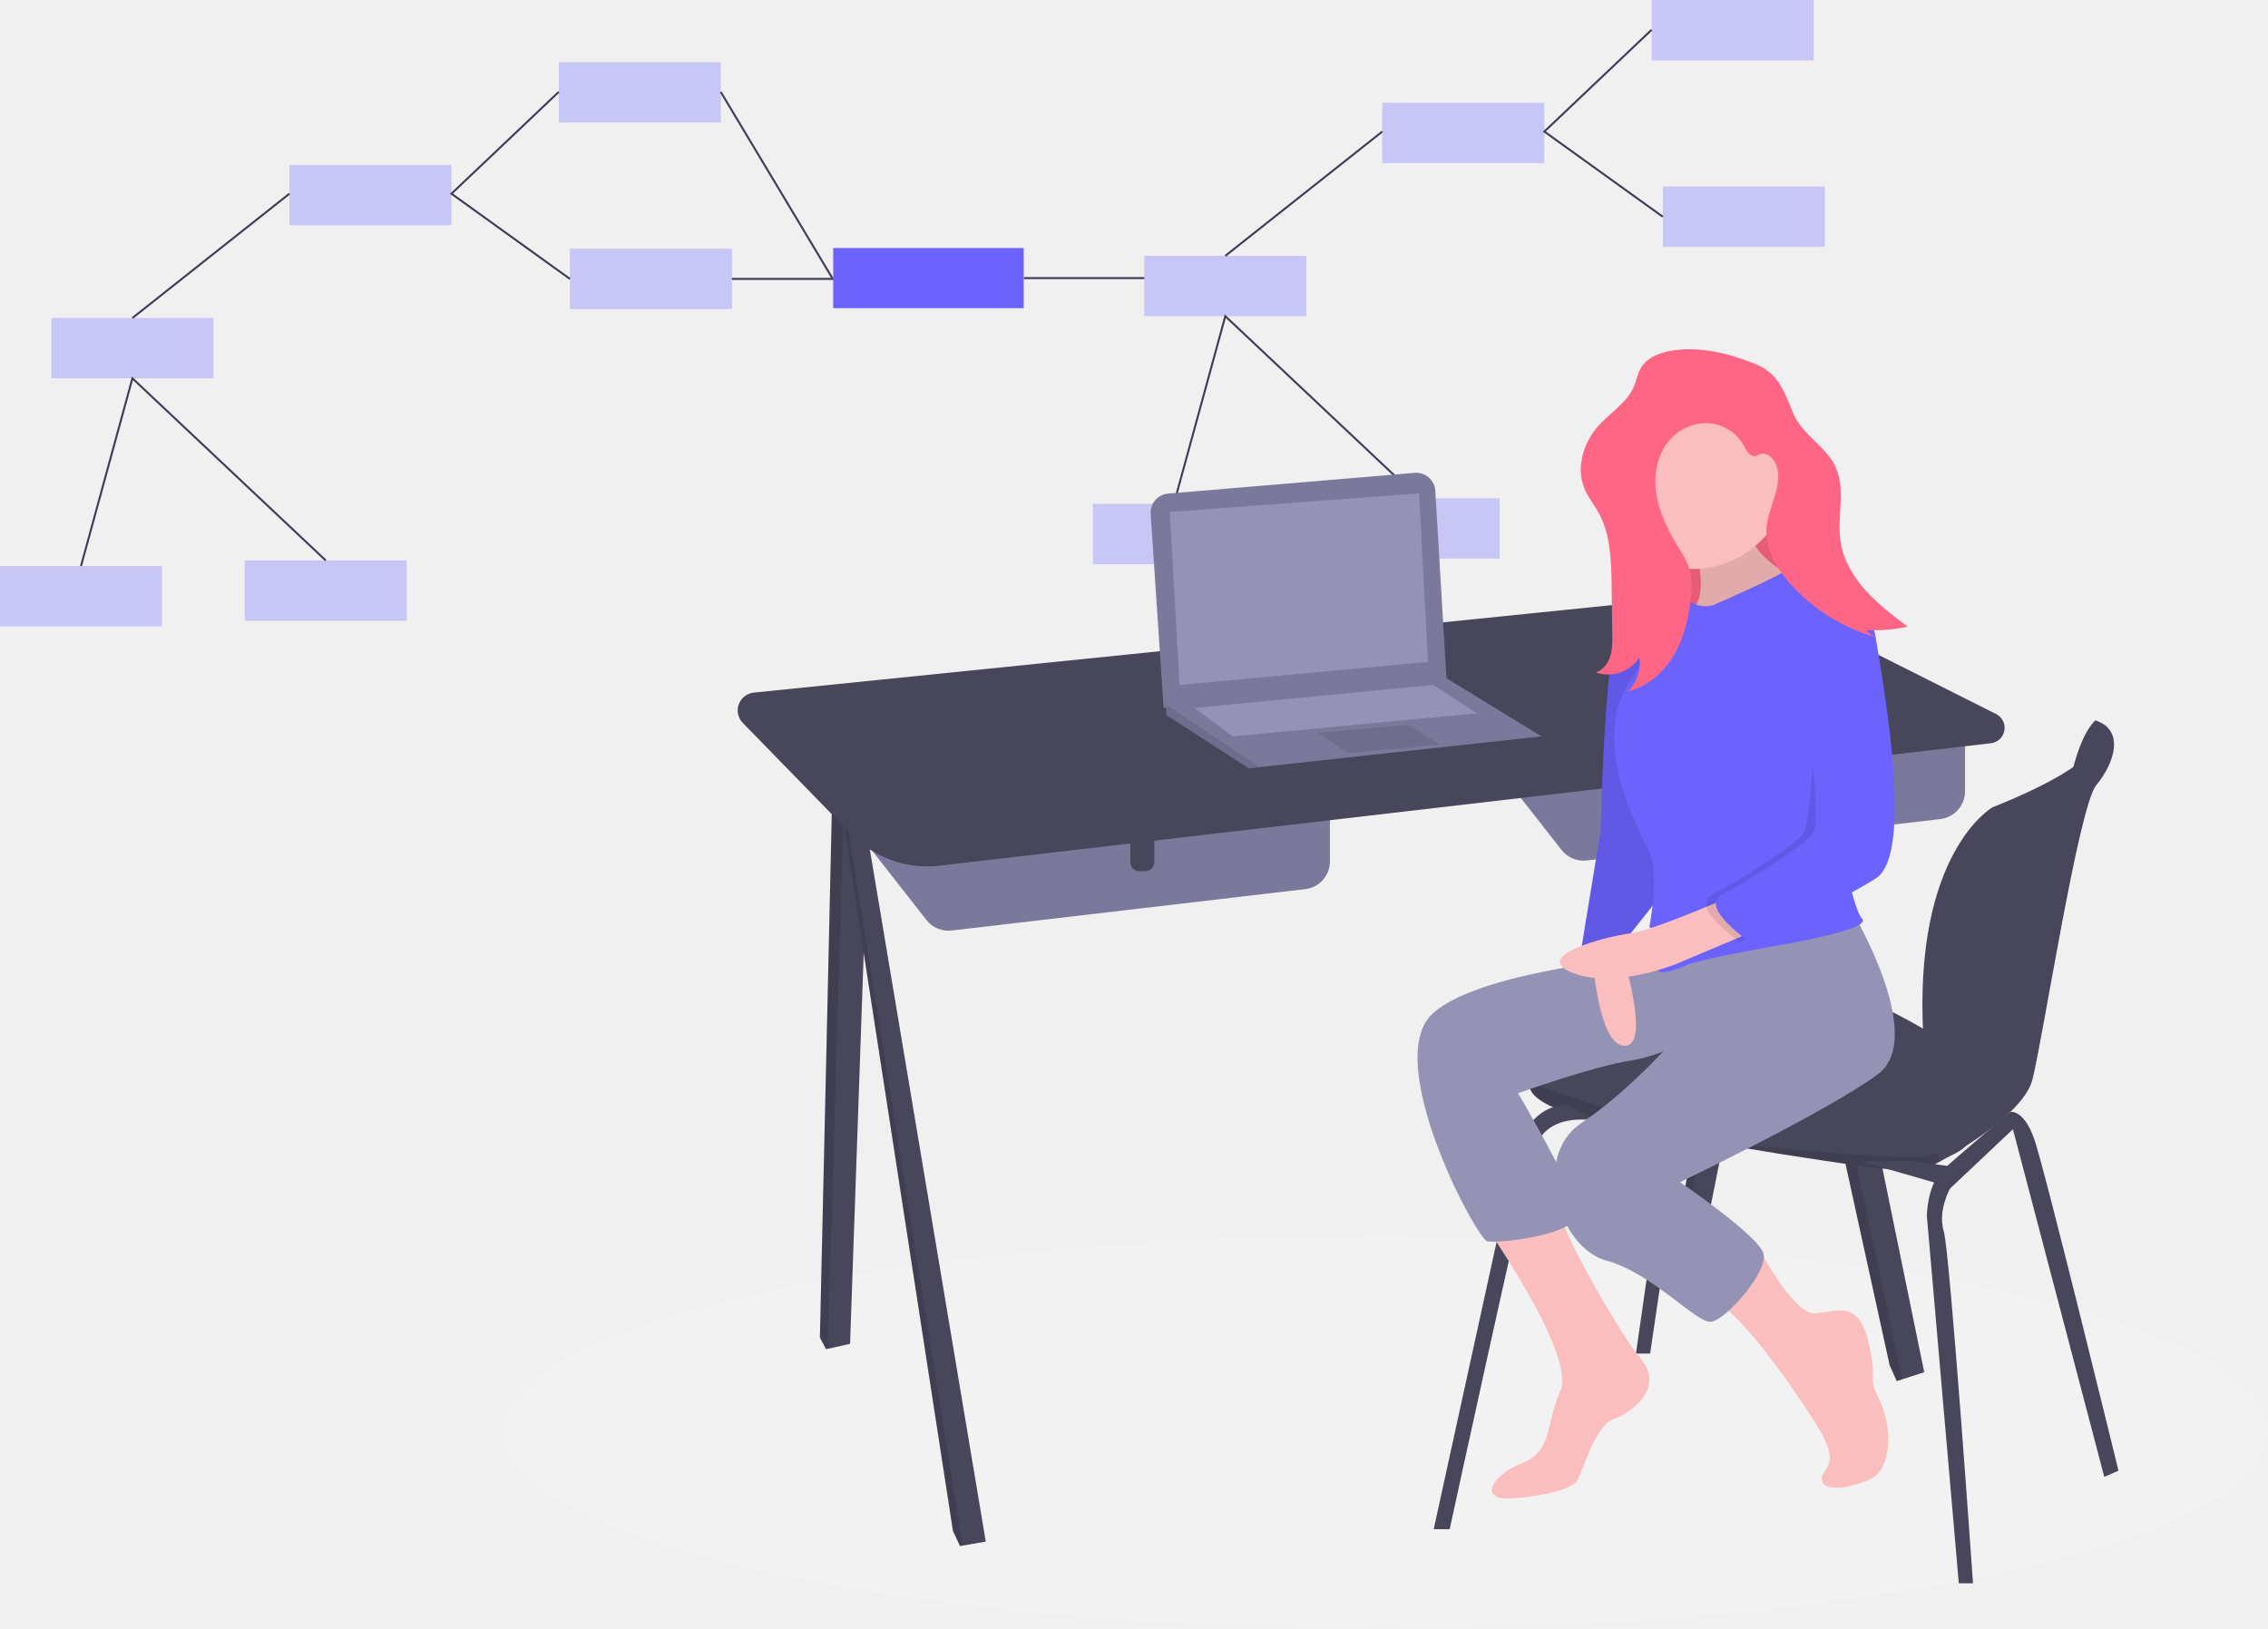
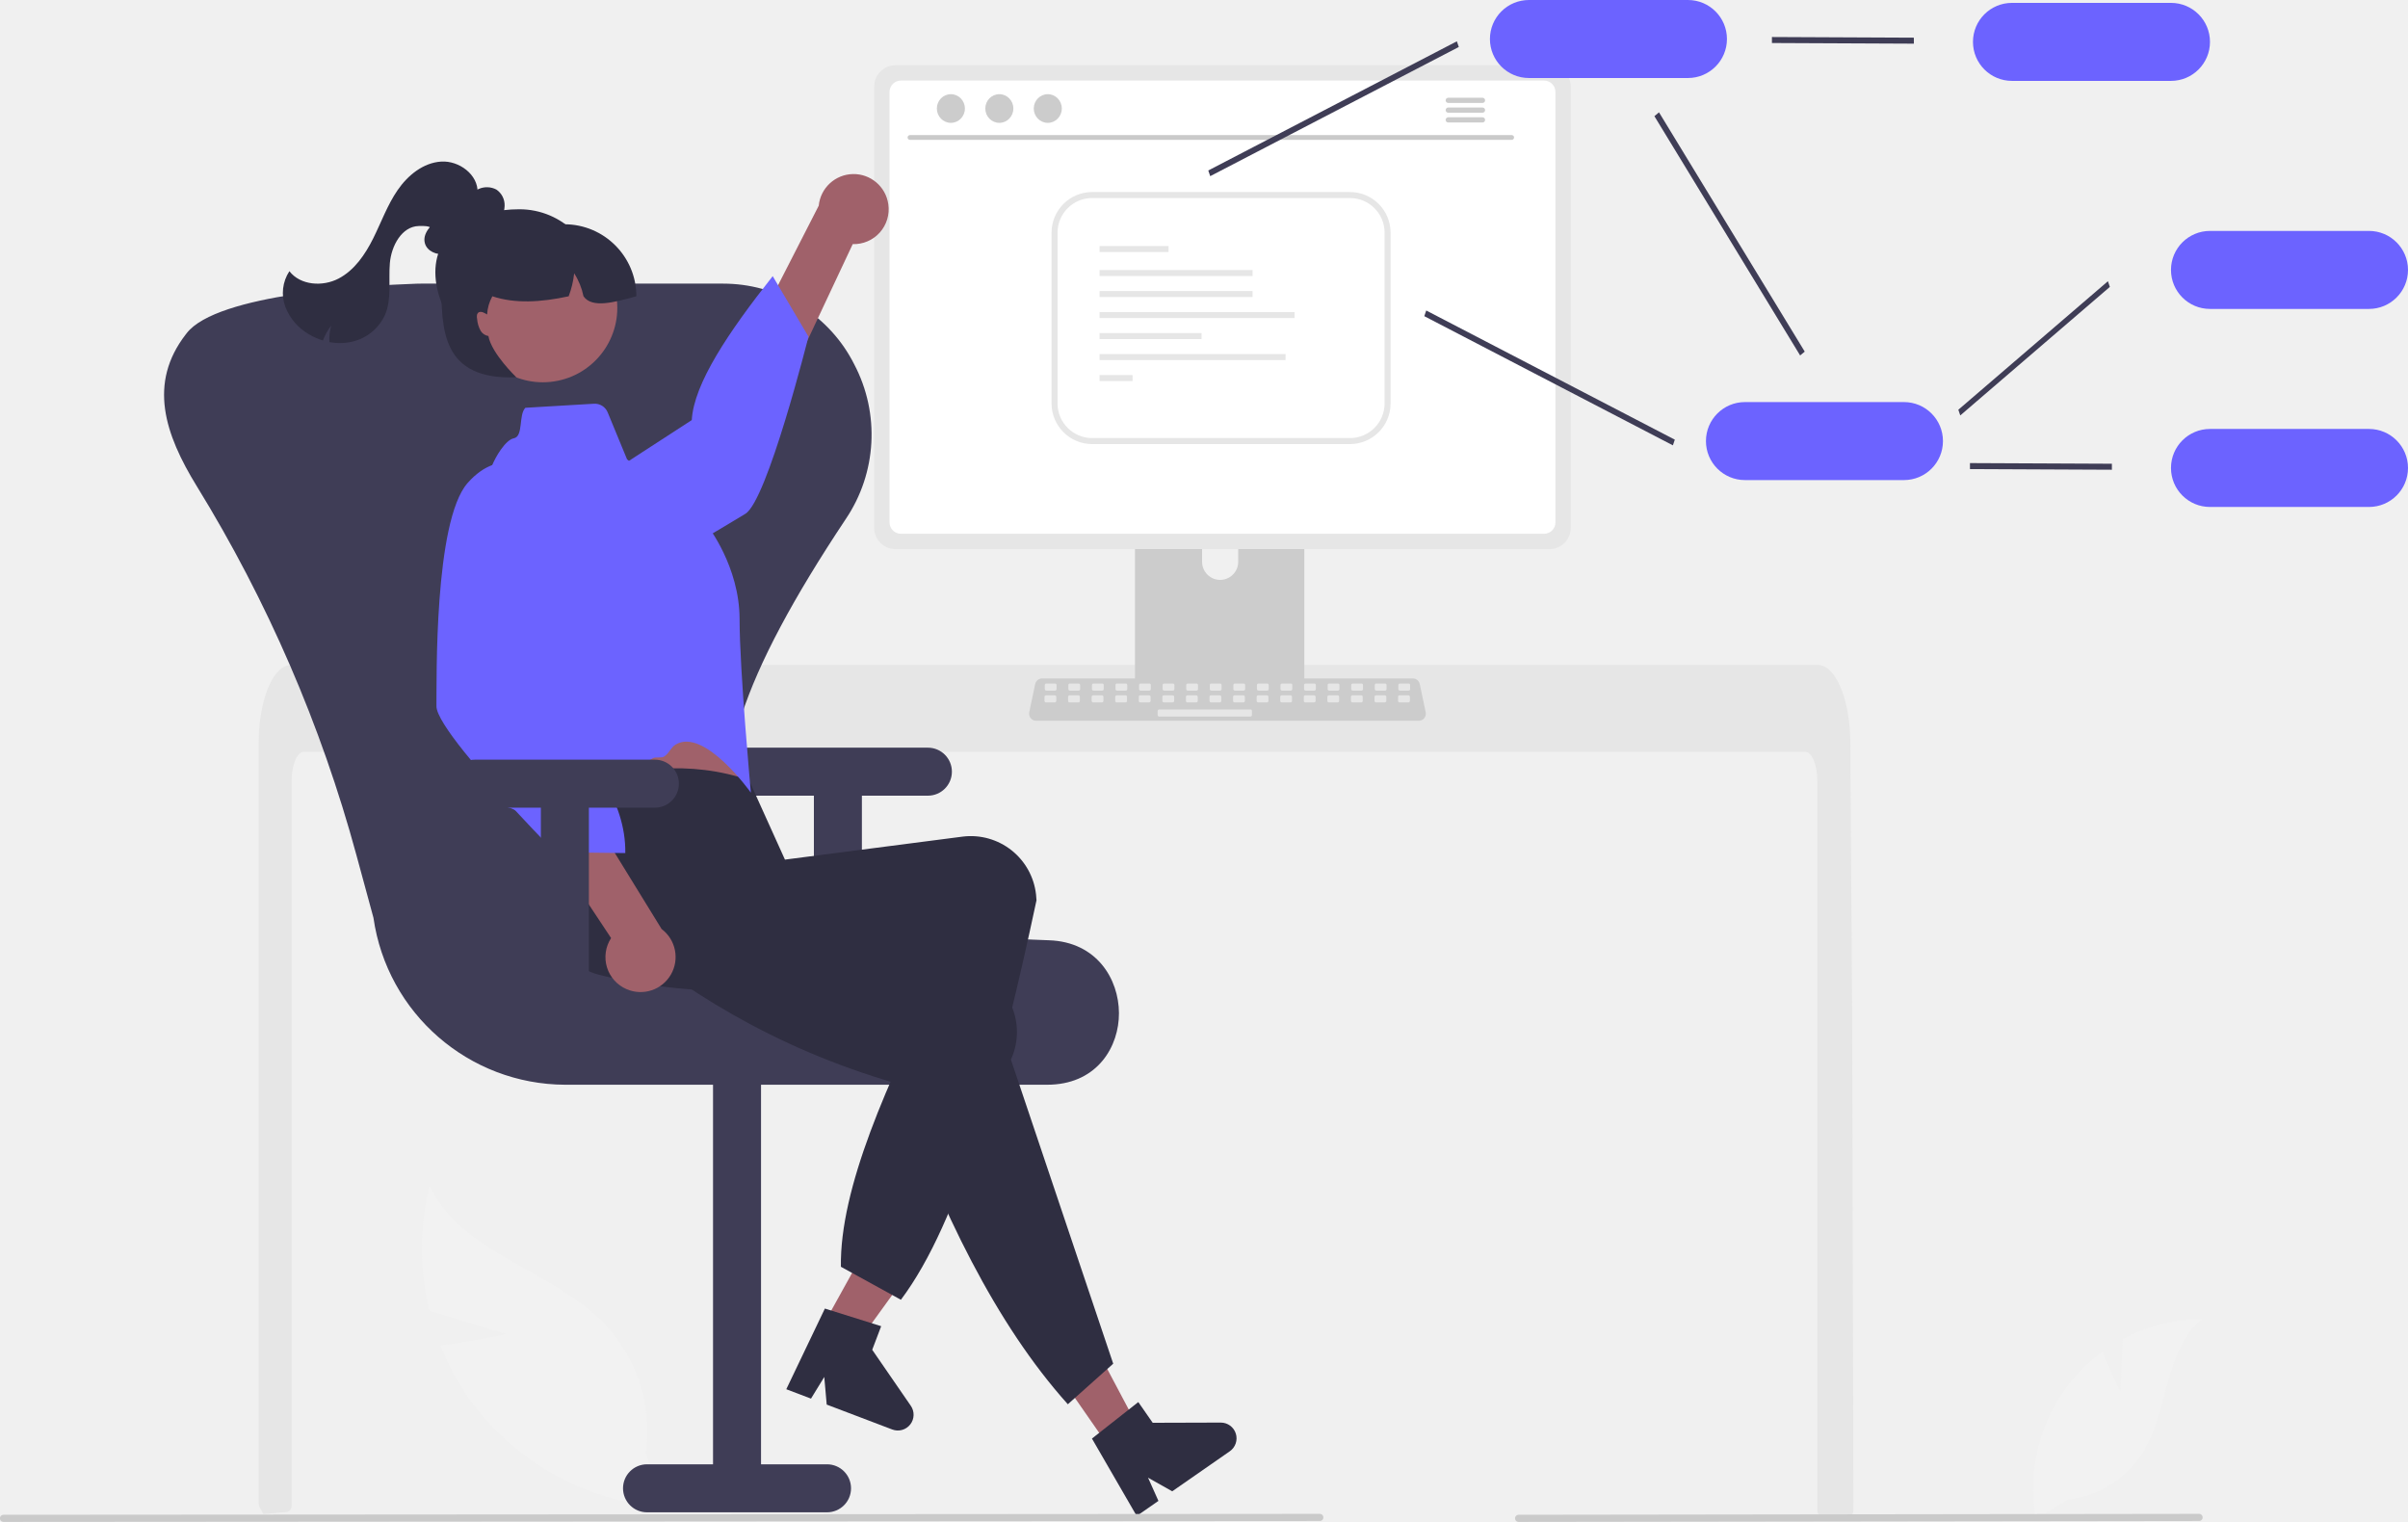
- <svg xmlns="http://www.w3.org/2000/svg" id="e87ddc62-7528-42a5-8b37-f74ed0351019" data-name="Layer 1" width="1131" height="812.206" viewBox="0 0 1131 812.206">
-   <rect x="689.328" y="51.267" width="80.802" height="30.092" fill="#6c63ff" opacity="0.3" />
-   <rect x="823.626" width="80.802" height="30.092" fill="#6c63ff" opacity="0.3" />
-   <rect x="829.198" y="93.061" width="80.802" height="30.092" fill="#6c63ff" opacity="0.3" />
-   <rect x="570.634" y="127.611" width="80.802" height="30.092" fill="#6c63ff" opacity="0.3" />
-   <rect x="545" y="251.321" width="80.802" height="30.092" fill="#6c63ff" opacity="0.3" />
-   <rect x="667.038" y="248.534" width="80.802" height="30.092" fill="#6c63ff" opacity="0.3" />
-   <polyline points="823.626 14.856 770.13 65.616 829.198 108.107" fill="none" stroke="#3f3d56" stroke-miterlimit="10" />
-   <line x1="689.328" y1="65.616" x2="611.034" y2="127.611" fill="none" stroke="#3f3d56" stroke-miterlimit="10" />
-   <polyline points="585.401 251.297 611.034 157.702 707.439 248.534" fill="none" stroke="#3f3d56" stroke-miterlimit="10" />
-   <rect x="144.328" y="82.267" width="80.802" height="30.092" fill="#6c63ff" opacity="0.3" />
-   <rect x="278.626" y="31" width="80.802" height="30.092" fill="#6c63ff" opacity="0.3" />
-   <rect x="284.198" y="124.061" width="80.802" height="30.092" fill="#6c63ff" opacity="0.3" />
-   <rect x="25.634" y="158.611" width="80.802" height="30.092" fill="#6c63ff" opacity="0.3" />
-   <rect y="282.321" width="80.802" height="30.092" fill="#6c63ff" opacity="0.3" />
-   <rect x="122.038" y="279.534" width="80.802" height="30.092" fill="#6c63ff" opacity="0.3" />
-   <polyline points="278.626 45.856 225.13 96.616 284.198 139.107" fill="none" stroke="#3f3d56" stroke-miterlimit="10" />
-   <line x1="144.328" y1="96.616" x2="66.034" y2="158.611" fill="none" stroke="#3f3d56" stroke-miterlimit="10" />
-   <polyline points="40.401 282.297 66.034 188.702 162.439 279.534" fill="none" stroke="#3f3d56" stroke-miterlimit="10" />
-   <line x1="365" y1="139.107" x2="456.634" y2="139.107" fill="none" stroke="#3f3d56" stroke-miterlimit="10" />
-   <rect x="415.5" y="123.706" width="95" height="30" fill="#6c63ff" />
-   <line x1="510.623" y1="138.706" x2="570.634" y2="138.706" fill="none" stroke="#3f3d56" stroke-miterlimit="10" />
-   <line x1="415.045" y1="138.706" x2="359.427" y2="45.856" fill="none" stroke="#3f3d56" stroke-miterlimit="10" />
-   <ellipse cx="691" cy="714.206" rx="440" ry="98" fill="#f2f2f2" />
-   <polygon points="894.984 391.611 852.078 606.582 842.79 606.582 841.768 604.994 838.809 600.39 875.964 399.572 881.604 397.21 894.984 391.611" fill="#47465a" />
-   <polygon points="881.604 397.21 841.768 604.994 838.809 600.39 875.964 399.572 881.604 397.21" opacity="0.1" />
-   <polygon points="959.564 684.432 948.533 687.988 945.852 688.855 942.313 680.893 881.604 403.96 887.916 402.545 901.177 399.572 959.564 684.432" fill="#47465a" />
-   <polygon points="948.533 687.988 945.852 688.855 942.313 680.893 881.604 403.96 887.916 402.545 948.533 687.988" opacity="0.1" />
-   <polygon points="433.636 391.611 423.905 670.277 412.753 672.754 411.962 672.931 408.865 667.181 415.058 394.264 421.016 393.415 433.636 391.611" fill="#47465a" />
-   <polygon points="421.016 393.415 412.753 672.754 411.962 672.931 408.865 667.181 415.058 394.264 421.016 393.415" opacity="0.1" />
-   <polygon points="491.581 768.917 480.045 770.907 478.753 771.128 475.215 763.609 419.039 399.572 420.658 399.081 429.213 396.476 491.581 768.917" fill="#47465a" />
-   <polygon points="480.045 770.907 478.753 771.128 475.215 763.609 419.039 399.572 420.658 399.081 480.045 770.907" opacity="0.1" />
-   <path d="M770.246,412.949l42.951,54.882a13.928,13.928,0,0,0,12.588,5.249l176.318-20.65a13.928,13.928,0,0,0,12.308-13.833v-40.688Z" transform="translate(-34.5 -43.89695)" fill="#7a799c" />
-   <path d="M880.388,377.898h11.943a0,0,0,0,1,0,0v17.236a4.438,4.438,0,0,1-4.438,4.438H884.825a4.438,4.438,0,0,1-4.438-4.438V377.898A0,0,0,0,1,880.388,377.898Z" fill="#47465a" />
-   <path d="M453.539,447.893l42.951,54.882a13.928,13.928,0,0,0,12.588,5.249l176.318-20.65A13.928,13.928,0,0,0,697.704,473.541V432.853Z" transform="translate(-34.5 -43.89695)" fill="#7a799c" />
-   <path d="M563.68,412.842h11.943a0,0,0,0,1,0,0v17.236a4.438,4.438,0,0,1-4.438,4.438H568.118a4.438,4.438,0,0,1-4.438-4.438V412.842A0,0,0,0,1,563.68,412.842Z" fill="#47465a" />
-   <path d="M502.885,475.688l524.459-61.09a7.713,7.713,0,0,0,2.578-14.549l-93.817-47.182a108.587,108.587,0,0,0-59.802-11.017L410.361,389.36a8.918,8.918,0,0,0-5.459,15.095l54.259,55.668A52.673,52.673,0,0,0,502.885,475.688Z" transform="translate(-34.5 -43.89695)" fill="#47465a" />
-   <path d="M1085.044,406.318l-5.61-3.101s-6.056,4.458-10.99,23.24,9.221.204,9.221.204l6.193-12.828Z" transform="translate(-34.5 -43.89695)" fill="#47465a" />
-   <path d="M1025.027,578.38s-5.75,26.982-8.404,34.502c-1.3,3.68-7.582,7.046-14.544,9.621a97.379,97.379,0,0,1-19.073,4.976c-7.52.885-103.947-14.155-150.834-24.328-31.587-6.852-35.669-14.712-34.971-19.109a6.38,6.38,0,0,1,1.796-3.45s46.444-31.405,62.811-46.444,48.656-3.096,84.042,3.096S1025.027,578.38,1025.027,578.38Z" transform="translate(-34.5 -43.89695)" fill="#47465a" />
-   <path d="M1079.434,403.217s21.674,14.155-51.31,43.348c0,0-39.669,22.367-34.505,114.503a25.27,25.27,0,0,0,3.673,11.702c7.53,12.385,23.666,43.737-3.227,47.63V627.478s48.656-24.328,53.964-45.117,23.001-136.237,31.848-146.853S1094.473,408.083,1079.434,403.217Z" transform="translate(-34.5 -43.89695)" fill="#47465a" />
-   <path d="M1002.079,622.502a97.379,97.379,0,0,1-19.073,4.976c-7.52.885-103.947-14.155-150.834-24.328-31.587-6.852-35.669-14.712-34.971-19.109,20.763,7.099,88.183,29.632,112.378,31.494,28.751,2.212,83.68,8.36,87.842,4.18C999.023,618.105,1000.664,619.804,1002.079,622.502Z" transform="translate(-34.5 -43.89695)" opacity="0.1" />
-   <path d="M749.457,806.621l42.021-191.971s7.52-20.347,24.77-19.462L832.172,603.15s-26.54-6.193-32.29,14.155S757.419,806.621,757.419,806.621Z" transform="translate(-34.5 -43.89695)" fill="#47465a" />
-   <polygon points="815.808 675.143 832.616 557.926 840.136 557.926 822.885 675.143 815.808 675.143" fill="#47465a" />
-   <path d="M1011.315,833.603l-15.924-183.124s0-15.482,7.962-23.001,33.665-28.97,33.665-28.97,6.587-1.551,11.895,13.489,42.021,165.431,42.021,165.431l-7.077,3.096L1038.297,607.131l-31.405,29.636s-6.193,11.058-3.096,21.232,14.597,175.604,14.597,175.604Z" transform="translate(-34.5 -43.89695)" fill="#47465a" />
-   <polygon points="927.717 579.158 967.526 590.658 976.373 582.254 953.372 579.158 927.717 579.158" fill="#47465a" />
-   <path d="M608.313,300.201l6.455,96.824,141.103-13.712-5.615-94.649a9.52,9.52,0,0,0-10.301-8.922L617.013,290.082A9.52,9.52,0,0,0,608.313,300.201Z" transform="translate(-34.5 -43.89695)" fill="#7a799c" />
-   <polygon points="768.7 367.282 628.039 382.627 622.731 383.206 581.595 356.667 581.595 350.916 721.37 338.328 768.7 367.282" fill="#7a799c" />
-   <polygon points="628.039 382.627 622.731 383.206 581.595 356.667 581.595 351.518 628.039 382.627" opacity="0.1" />
-   <polygon points="583.364 255.373 588.23 341.627 712.082 330.127 707.658 246.084 583.364 255.373" fill="#9493b6" />
-   <polygon points="657.233 365.513 672.272 375.687 717.832 371.263 702.35 361.532 657.233 365.513" opacity="0.1" />
-   <polygon points="595.749 353.128 614.769 367.282 736.41 355.782 714.736 341.627 595.749 353.128" fill="#9493b6" />
-   <rect x="811.605" y="222.42" width="89.793" height="89.793" fill="#ff6584" />
-   <rect x="811.605" y="222.42" width="89.793" height="89.793" opacity="0.1" />
-   <path d="M877.029,307.871s12.667,34.306,0,40.639,45.389,0,45.389,0l16.361-13.195s-36.945-10.556-31.667-34.834S877.029,307.871,877.029,307.871Z" transform="translate(-34.5 -43.89695)" fill="#fbbebe" />
-   <path d="M877.029,307.871s12.667,34.306,0,40.639,45.389,0,45.389,0l16.361-13.195s-36.945-10.556-31.667-34.834S877.029,307.871,877.029,307.871Z" transform="translate(-34.5 -43.89695)" opacity="0.1" />
-   <path d="M773.056,651.986s47.501,67.029,39.584,85.501-3.694,30.084-19.528,36.417-20.056,17.945-6.333,17.417,31.667-4.222,34.306-8.972,8.972-27.445,17.945-30.611S864.89,736.431,852.751,721.653s-42.725-69.21-40.363-74.717S773.056,651.986,773.056,651.986Z" transform="translate(-34.5 -43.89695)" fill="#fbbebe" />
-   <path d="M872.279,519.512s-98.168,6.333-123.501,30.084,22.167,112.418,27.445,113.474,46.445-3.167,44.862-14.778-29.556-59.112-29.556-59.112,36.417-13.195,56.473-16.361,42.223-17.945,42.223-17.945Z" transform="translate(-34.5 -43.89695)" fill="#9493b6" />
-   <path d="M827.417,504.734s1.583,58.584,16.361,60.695,0-44.862,0-44.862l-.528-17.945Z" transform="translate(-34.5 -43.89695)" fill="#fbbebe" />
-   <path d="M872.279,351.149s-27.445-7.917-32.723,13.195-6.861,93.946-6.861,93.946l-9.5,58.056s17.417-5.278,21.111-2.639l22.167-27.973Z" transform="translate(-34.5 -43.89695)" fill="#6c63ff" />
-   <path d="M872.279,351.149s-27.445-7.917-32.723,13.195-6.861,93.946-6.861,93.946l-9.5,58.056s17.417-5.278,21.111-2.639l22.167-27.973Z" transform="translate(-34.5 -43.89695)" opacity="0.1" />
-   <path d="M909.779,663.225s18.445,36.261,29.528,35.733,21.639-7.389,26.917,14.25-1.056,15.834,5.278,28.5,7.389,34.834-4.75,40.112-23.222,5.806-23.75,0,10.556-5.806-2.111-26.389-39.584-58.056-50.667-61.751S909.779,663.225,909.779,663.225Z" transform="translate(-34.5 -43.89695)" fill="#fbbebe" />
-   <path d="M957.78,497.873s38,63.334,13.195,81.806-98.696,53.834-98.696,53.834,39.584,26.917,41.695,35.889-19,33.25-26.389,33.778-29.028-24.278-52.251-30.611-37.473-51.723-12.139-68.612,49.084-44.862,49.084-44.862l-7.385-40.634Z" transform="translate(-34.5 -43.89695)" fill="#9493b6" />
-   <path d="M924.84,286.664c0,22.444-22.991,40.999-45.436,40.999a40.639,40.639,0,1,1,0-81.279C901.849,246.384,924.84,264.219,924.84,286.664Z" transform="translate(-34.5 -43.89695)" fill="#fbbebe" />
-   <path d="M889.696,345.343s36.417-15.834,36.417-17.945,21.111,4.75,25.861,8.972,7.389,3.694,10.556,12.139-15.834,87.084-15.834,87.084,10.556,60.695,16.361,66.501S916.085,516.345,916.085,516.345s-34.834,6.333-40.639,8.972-16.361,6.333-14.25,0,11.083-11.083-4.222-19c0,0,5.278-25.861,0-37.473s-29.556-53.834-10.028-84.445,28.5-41.695,28.5-41.695S882.307,348.51,889.696,345.343Z" transform="translate(-34.5 -43.89695)" fill="#6c63ff" />
-   <path d="M901.307,489.428S860.14,507.687,847.737,509.377s-49.876,11.19-29.292,19.635,51.723-4.222,51.723-4.222l43.806-18.472Z" transform="translate(-34.5 -43.89695)" fill="#fbbebe" />
-   <path d="M945.629,343.724s15.202-7.353,19.424,18.508,19,107.668,0,119.807-62.806,31.667-62.806,31.667-25.861-17.417-13.722-23.75,41.167-24.278,45.389-30.611,8.488-77.027,1.099-88.638S945.629,343.724,945.629,343.724Z" transform="translate(-34.5 -43.89695)" opacity="0.1" />
-   <path d="M944.585,337.427s21.111-1.056,25.334,24.806,19,107.668,0,119.807-62.806,31.667-62.806,31.667-25.861-17.417-13.722-23.75,41.167-24.278,45.389-30.611S935.613,387.038,928.224,375.427,944.585,337.427,944.585,337.427Z" transform="translate(-34.5 -43.89695)" fill="#6c63ff" />
-   <path d="M869.394,218.612c-6.479.882-13.429,3.252-16.689,8.92-1.595,2.774-2.111,6.027-3.34,8.982-3.391,8.153-11.628,13.021-17.574,19.548-7.75,8.507-11.598,21.326-7.028,31.887,1.77,4.09,4.644,7.593,6.824,11.48,6.081,10.843,6.405,23.865,6.578,36.296l.34,24.441c.052,3.732.093,7.54-1.03,11.099s-3.633,6.893-7.192,8.017a18.64,18.64,0,0,0,21.708-7.413,19.049,19.049,0,0,1-5.822,16.899c9.676-2.279,17.79-9.316,22.902-17.842s7.482-18.442,8.545-28.326c.562-5.228.76-10.633-.892-15.625-1.163-3.516-3.192-6.668-5.118-9.83-4.966-8.154-9.437-16.826-11.037-26.238s.006-19.738,6.118-27.072a24.454,24.454,0,0,1,19.315-8.856,21.503,21.503,0,0,1,17.928,10.975c1.412,2.658,3.421,6.26,6.282,5.326a15.523,15.523,0,0,0,1.549-.761c3.19-1.452,6.814,1.413,8.221,4.623,4.437,10.127-3.738,21.181-4.583,32.205-.786,10.255,4.931,19.926,11.765,27.612a90.717,90.717,0,0,0,44.353,27.25,12.449,12.449,0,0,1-6.434-3.997,84.47,84.47,0,0,0,20.757-1.74c-7.426-5.596-14.905-11.24-21.105-18.171s-11.11-15.316-12.447-24.518c-1.794-12.35,2.805-25.723-2.454-37.041-4.808-10.347-16.732-16.129-21.087-26.674-4.423-10.712-7.291-20.017-19.002-24.68C896.962,220.299,883.204,216.732,869.394,218.612Z" transform="translate(-34.5 -43.89695)" fill="#ff6584" />
+ <svg xmlns="http://www.w3.org/2000/svg" id="bb62e8c9-d07a-4950-bbe4-7a4dff11baf8" data-name="Layer 1" width="802.605" height="507.219" viewBox="0 0 802.605 507.219">
+   <path d="M905.447,660.26l.782-17.576a56.765,56.765,0,0,1,26.477-6.702c-12.717,10.397-11.127,30.438-19.749,44.419a34.144,34.144,0,0,1-25.038,15.779l-10.642,6.516a57.215,57.215,0,0,1,12.06-46.364,55.267,55.267,0,0,1,10.157-9.438C902.042,653.614,905.447,660.26,905.447,660.26Z" transform="translate(-198.6975 -196.3906)" fill="#f2f2f2" />
+   <path d="M367.497,641l-25.68-7.775a86.572,86.572,0,0,1,.067-41.654c10.575,22.709,40.792,27.909,58.207,45.916a52.073,52.073,0,0,1,13.888,42.946l5.621,18.181a87.259,87.259,0,0,1-63.977-35.285,84.287,84.287,0,0,1-10.122-18.565C356.392,643.529,367.497,641,367.497,641Z" transform="translate(-198.6975 -196.3906)" fill="#f2f2f2" />
+   <path d="M816.464,699.821a2.038,2.038,0,0,1-.59,1.42,1.988,1.988,0,0,1-1.41.58h-8.04a1.993,1.993,0,0,1-2-2v-243.14c0-5.36-1.8-9.71-4.01-9.72H299.924c-2.22.01-4.01,4.36-4.02,9.72v241.65a2.006,2.006,0,0,1-1.81,1.99c-1.62.16-3.24.3-4.85.43-.04,0-.08.01-.12.01-.88.08-1.76.14-2.64.21h-.01c-.46-.83-.9-1.68-1.35-2.53a2.088,2.088,0,0,1-.22-.93v-253.44c0-1.48.06-2.97.16-4.44a56.853,56.853,0,0,1,.75-6.02c1.69-9.29,5.51-15.58,9.85-15.6h509a4.683,4.683,0,0,1,1.84.39,7.174,7.174,0,0,1,2.27,1.59,14.072,14.072,0,0,1,2.23,3.05c2.14,3.77,3.67,9.39,4.21,15.93,0,.06.01.12.01.18.14,1.62.21,3.27.2,4.92l.14,21.43.09,12.78.27,40.1.1,14.24Z" transform="translate(-198.6975 -196.3906)" fill="#e6e6e6" />
+   <path d="M630.715,343.877H579.709a2.721,2.721,0,0,0-2.717,2.724v80.574H633.439V346.601A2.723,2.723,0,0,0,630.715,343.877Zm-25.331,45.781a6.051,6.051,0,0,1-6.023-6.023v-9.293a6.023,6.023,0,0,1,12.046,0v9.293a6.051,6.051,0,0,1-6.023,6.023Z" transform="translate(-198.6975 -196.3906)" fill="#ccc" />
+   <path d="M576.817,424.598v7.774a1.523,1.523,0,0,0,1.52,1.52h53.758a1.527,1.527,0,0,0,1.52-1.52V424.598Z" transform="translate(-198.6975 -196.3906)" fill="#3f3d56" />
+   <path d="M715.176,218.133h-218.029a7.078,7.078,0,0,0-7.066,7.066V372.326a7.073,7.073,0,0,0,7.066,7.066h218.029a7.073,7.073,0,0,0,7.066-7.066V225.199A7.078,7.078,0,0,0,715.176,218.133Z" transform="translate(-198.6975 -196.3906)" fill="#e6e6e6" />
+   <path d="M713.356,223.237H498.968a3.787,3.787,0,0,0-3.779,3.787V370.504a3.786,3.786,0,0,0,3.779,3.779H713.356a3.786,3.786,0,0,0,3.779-3.779V227.023A3.787,3.787,0,0,0,713.356,223.237Z" transform="translate(-198.6975 -196.3906)" fill="#fff" />
+   <path d="M671.597,436.597H544.048a2.346,2.346,0,0,1-2.296-2.83l1.979-9.4a2.356,2.356,0,0,1,2.296-1.863H669.618a2.356,2.356,0,0,1,2.296,1.863l1.979,9.4a2.346,2.346,0,0,1-2.296,2.83Z" transform="translate(-198.6975 -196.3906)" fill="#ccc" />
+   <rect x="348.235" y="227.806" width="3.928" height="2.357" rx="0.488" fill="#e6e6e6" />
+   <rect x="356.092" y="227.806" width="3.928" height="2.357" rx="0.488" fill="#e6e6e6" />
+   <rect x="363.948" y="227.806" width="3.928" height="2.357" rx="0.488" fill="#e6e6e6" />
+   <rect x="371.805" y="227.806" width="3.928" height="2.357" rx="0.488" fill="#e6e6e6" />
+   <rect x="379.662" y="227.806" width="3.928" height="2.357" rx="0.488" fill="#e6e6e6" />
+   <rect x="387.519" y="227.806" width="3.928" height="2.357" rx="0.488" fill="#e6e6e6" />
+   <rect x="395.375" y="227.806" width="3.928" height="2.357" rx="0.488" fill="#e6e6e6" />
+   <rect x="403.232" y="227.806" width="3.928" height="2.357" rx="0.488" fill="#e6e6e6" />
+   <rect x="411.089" y="227.806" width="3.928" height="2.357" rx="0.488" fill="#e6e6e6" />
+   <rect x="418.946" y="227.806" width="3.928" height="2.357" rx="0.488" fill="#e6e6e6" />
+   <rect x="426.802" y="227.806" width="3.928" height="2.357" rx="0.488" fill="#e6e6e6" />
+   <rect x="434.659" y="227.806" width="3.928" height="2.357" rx="0.488" fill="#e6e6e6" />
+   <rect x="442.516" y="227.806" width="3.928" height="2.357" rx="0.488" fill="#e6e6e6" />
+   <rect x="450.373" y="227.806" width="3.928" height="2.357" rx="0.488" fill="#e6e6e6" />
+   <rect x="458.229" y="227.806" width="3.928" height="2.357" rx="0.488" fill="#e6e6e6" />
+   <rect x="466.086" y="227.806" width="3.928" height="2.357" rx="0.488" fill="#e6e6e6" />
+   <rect x="348.142" y="231.735" width="3.928" height="2.357" rx="0.488" fill="#e6e6e6" />
+   <rect x="355.999" y="231.735" width="3.928" height="2.357" rx="0.488" fill="#e6e6e6" />
+   <rect x="363.855" y="231.735" width="3.928" height="2.357" rx="0.488" fill="#e6e6e6" />
+   <rect x="371.712" y="231.735" width="3.928" height="2.357" rx="0.488" fill="#e6e6e6" />
+   <rect x="379.569" y="231.735" width="3.928" height="2.357" rx="0.488" fill="#e6e6e6" />
+   <rect x="387.426" y="231.735" width="3.928" height="2.357" rx="0.488" fill="#e6e6e6" />
+   <rect x="395.283" y="231.735" width="3.928" height="2.357" rx="0.488" fill="#e6e6e6" />
+   <rect x="403.139" y="231.735" width="3.928" height="2.357" rx="0.488" fill="#e6e6e6" />
+   <rect x="410.996" y="231.735" width="3.928" height="2.357" rx="0.488" fill="#e6e6e6" />
+   <rect x="418.853" y="231.735" width="3.928" height="2.357" rx="0.488" fill="#e6e6e6" />
+   <rect x="426.71" y="231.735" width="3.928" height="2.357" rx="0.488" fill="#e6e6e6" />
+   <rect x="434.566" y="231.735" width="3.928" height="2.357" rx="0.488" fill="#e6e6e6" />
+   <rect x="442.423" y="231.735" width="3.928" height="2.357" rx="0.488" fill="#e6e6e6" />
+   <rect x="450.28" y="231.735" width="3.928" height="2.357" rx="0.488" fill="#e6e6e6" />
+   <rect x="458.137" y="231.735" width="3.928" height="2.357" rx="0.488" fill="#e6e6e6" />
+   <rect x="465.993" y="231.735" width="3.928" height="2.357" rx="0.488" fill="#e6e6e6" />
+   <rect x="385.854" y="236.449" width="31.427" height="2.357" rx="0.488" fill="#e6e6e6" />
+   <path d="M702.579,243.005H501.977a.798.798,0,0,1,0-1.595H702.579a.798.798,0,0,1,0,1.595Z" transform="translate(-198.6975 -196.3906)" fill="#cacaca" />
+   <ellipse cx="316.935" cy="36.166" rx="4.675" ry="4.779" fill="#ccc" />
+   <ellipse cx="333.085" cy="36.166" rx="4.675" ry="4.779" fill="#ccc" />
+   <ellipse cx="349.236" cy="36.166" rx="4.675" ry="4.779" fill="#ccc" />
+   <path d="M692.855,228.962H681.382a.869.869,0,0,0,0,1.737h11.472a.869.869,0,0,0,0-1.737Z" transform="translate(-198.6975 -196.3906)" fill="#ccc" />
+   <path d="M692.855,232.223H681.382a.869.869,0,0,0,0,1.737h11.472a.869.869,0,0,0,0-1.737Z" transform="translate(-198.6975 -196.3906)" fill="#ccc" />
+   <path d="M692.855,235.479H681.382a.869.869,0,0,0,0,1.737h11.472a.869.869,0,0,0,0-1.737Z" transform="translate(-198.6975 -196.3906)" fill="#ccc" />
+   <polygon points="403.375 58.71 402.727 56.817 485.585 13.765 486.232 15.658 403.375 58.71" fill="#3f3d56" />
+   <polygon points="653.375 138.452 652.727 136.559 702.585 93.725 703.232 95.617 653.375 138.452" fill="#3f3d56" />
+   <polygon points="557.585 148.423 474.727 105.371 475.375 103.478 558.232 146.53 557.585 148.423" fill="#3f3d56" />
+   <polygon points="600 118.465 551.425 38.719 552.96 37.436 601.534 117.182 600 118.465" fill="#3f3d56" />
+   <polygon points="637.908 14.554 590.601 14.336 590.601 12.336 637.908 12.554 637.908 14.554" fill="#3f3d56" />
+   <path d="M922.303,223.35h-53a13,13,0,0,1,0-26h53a13,13,0,0,1,0,26Z" transform="translate(-198.6975 -196.3906)" fill="#6c63ff" />
+   <path d="M988.303,299.35h-53a13,13,0,0,1,0-26h53a13,13,0,0,1,0,26Z" transform="translate(-198.6975 -196.3906)" fill="#6c63ff" />
+   <polygon points="703.908 156.553 656.601 156.336 656.601 154.336 703.908 154.553 703.908 156.553" fill="#3f3d56" />
+   <path d="M988.303,365.35h-53a13,13,0,0,1,0-26h53a13,13,0,0,1,0,26Z" transform="translate(-198.6975 -196.3906)" fill="#6c63ff" />
+   <path d="M833.303,356.391h-53a13,13,0,0,1,0-26h53a13,13,0,0,1,0,26Z" transform="translate(-198.6975 -196.3906)" fill="#6c63ff" />
+   <path d="M761.303,222.391h-53a13,13,0,0,1,0-26h53a13,13,0,0,1,0,26Z" transform="translate(-198.6975 -196.3906)" fill="#6c63ff" />
+   <path d="M507.974,445.571h-60a8,8,0,0,0,0,16h22v62h16v-62h22a8,8,0,0,0,0-16Z" transform="translate(-198.6975 -196.3906)" fill="#3f3d56" />
+   <path d="M547.575,557.908H387.092a64.805,64.805,0,0,1-63.916-55.636L317.495,481.376a469.078,469.078,0,0,0-53.181-122.903c-10.747-17.454-16.279-34.349-3.715-50.615q.16-.208.316-.41c10.077-13.116,60.234-15.956,76.585-16.508q.969-.033,1.945-.033h99.819q.977,0,1.945.033a48.847,48.847,0,0,1,42.236,26.921,50.331,50.331,0,0,1-2.856,51.53c-35.063,52.671-45.799,85.697-34.808,107.085,10.631,20.688,43.22,31.265,102.559,33.285,15.946.543,23.265,12.96,23.316,24.267.05,11.015-6.986,23.176-22.553,23.848Q548.344,557.908,547.575,557.908Z" transform="translate(-198.6975 -196.3906)" fill="#3f3d56" />
+   <path d="M414.355,700.408h60a8,8,0,1,0,0-16h-22v-135h-16v135h-22a8,8,0,0,0,0,16Z" transform="translate(-198.6975 -196.3906)" fill="#3f3d56" />
+   <polygon points="269.963 449.592 280.299 455.206 307.661 417.375 292.405 409.088 269.963 449.592" fill="#a0616a" />
+   <path d="M473.636,632.502l18.764,5.876-2.987,7.861L502.28,664.913a5.253,5.253,0,0,1-6.191,7.891l-21.844-8.299-.811-9.206L469.01,662.516l-8.236-3.129Z" transform="translate(-198.6975 -196.3906)" fill="#2f2e41" />
+   <path d="M494.776,264.466a11.614,11.614,0,0,1-11.861,13.285l-39.851,84.795L430.565,345.117l41.024-80.181a11.677,11.677,0,0,1,23.187-.469Z" transform="translate(-198.6975 -196.3906)" fill="#a0616a" />
+   <path d="M362.526,379.691s-1.068,14.814,15.685,17.719,61.539-25.415,68.894-29.764,21.062-59.061,21.062-59.061L456.247,288.424c-14.717,18.617-26.275,35.784-26.977,47.97Z" transform="translate(-198.6975 -196.3906)" fill="#6c63ff" />
+   <path d="M381.867,430.718l3.618,15.546s.036,14.335,2.574,16.978c2.521,2.631,57.955-2.651,57.955-2.651s-5.877-23.1-5.799-40.578Z" transform="translate(-198.6975 -196.3906)" fill="#a0616a" />
+   <path d="M498.974,629.571l-20-11c-.38-26.025,15.273-61.243,33.84-98.132-41.523,7.141-80.696,9.429-114.579.79a21.901,21.901,0,0,1-15.663-26.458q.198-.822.458-1.627c4.055-12.372-5.038-20.128,3.326-33.736,21.996-7.512,42.892-9.634,62-3L460.327,482.879l59.343-7.679a21.882,21.882,0,0,1,24.344,19.294q.12.966.156,1.94C532.17,552.687,518.716,603.303,498.974,629.571Z" transform="translate(-198.6975 -196.3906)" fill="#2f2e41" />
+   <path d="M373.811,332.295l22.861-1.35a4.641,4.641,0,0,1,4.564,2.863l6.46,15.662L434.547,371.662s10.631,13.528,10.655,30.999,3.772,57.91,3.772,57.91-15.515-21.839-25.091-16.03c-1.629.988-2.202,3.009-3.909,4.03-.851.509-2.818.014-3.677.525-13.196,7.833-26.958,15.486-28.244,14.145-2.525-2.635-5.587-16.098-5.587-16.098l-20.926-76.887a28.477,28.477,0,0,1,4.049-23.962c1.462-2.058,2.994-3.59,4.417-3.843C373.202,341.77,371.502,334.607,373.811,332.295Z" transform="translate(-198.6975 -196.3906)" fill="#6c63ff" />
+   <polygon points="369.583 482.16 379.233 475.451 357.372 434.207 343.13 444.109 369.583 482.16" fill="#a0616a" />
+   <path d="M569.739,650.877l-15.124,13.518c-24.048-26.796-42.227-64.376-57.633-107.053-40.366-11.822-70.807-30.888-97.382-53.526-9.015-7.628-15.774-17.429-8.085-26.721q.539-.652,1.126-1.26c9.078-9.33,32.101-7.552,45.585-16.1l30.121,32.196-1.895,8.632L523.03,519.728a21.852,21.852,0,0,1,13.336,28.017q-.318.92-.714,1.811Z" transform="translate(-198.6975 -196.3906)" fill="#2f2e41" />
+   <path d="M562.654,675.831,578.102,663.666l4.8,6.905,22.678-.069a5.253,5.253,0,0,1,3.015,9.566l-19.187,13.338-8.055-4.531,3.457,7.728-7.234,5.029Z" transform="translate(-198.6975 -196.3906)" fill="#2f2e41" />
+   <path d="M407.57,526.064a11.614,11.614,0,0,1-5.19-17.036L350.625,430.926,372.011,429.3l47.202,76.707a11.677,11.677,0,0,1-11.644,20.057Z" transform="translate(-198.6975 -196.3906)" fill="#a0616a" />
+   <path d="M377.813,353.201s-12.103-8.608-23.289,4.198-10.252,65.787-10.357,74.331c-.033,2.675,3.83,8.448,9.153,15.117,2.39,2.994,5.073,6.168,7.831,9.323,1.596,1.826.221,5.626,1.823,7.401,1.593,1.765,6.164,1.505,7.68,3.143,7.194,7.775,13.039,13.694,13.039,13.694l23.42.288c.264-17.41-11.659-32.951-26.976-47.97Z" transform="translate(-198.6975 -196.3906)" fill="#6c63ff" />
+   <path d="M354.205,277.398c-2.217,1.6-4.55,3.249-7.256,3.646s-5.873-.911-6.622-3.541c-.916-3.216,1.988-6.144,4.598-8.234l8.276-6.627a20.01,20.01,0,0,1,5.074-3.281,6.762,6.762,0,0,1,5.854.196,6.287,6.287,0,0,1,2.763,5.474,11.687,11.687,0,0,1-2.05,5.996,21.089,21.089,0,0,1-13.691,9.307" transform="translate(-198.6975 -196.3906)" fill="#2f2e41" />
+   <path d="M416.974,449.571h-60a8,8,0,0,0,0,16h22v62h16v-62h22a8,8,0,0,0,0-16Z" transform="translate(-198.6975 -196.3906)" fill="#3f3d56" />
+   <path d="M357.882,260.614c.241-5.998-6.15-10.748-12.14-10.372s-11.138,4.588-14.535,9.538c-3.396,4.945-5.435,10.673-8.111,16.042s-6.237,10.626-11.553,13.409c-5.315,2.778-12.713,2.283-16.386-2.461a13.208,13.208,0,0,0-1.357,11.865,18.088,18.088,0,0,0,7.938,9.211,20.797,20.797,0,0,0,4.596,2.021,18.715,18.715,0,0,1,2.766-4.975,15.451,15.451,0,0,0-.596,5.507,18.388,18.388,0,0,0,7.49-.118,15.945,15.945,0,0,0,11.062-9.021c2.246-5.318,1.102-11.381,1.583-17.133.476-5.753,3.943-12.321,9.716-12.415,4.396-.072,3.814.29,6.6,3.692" transform="translate(-198.6975 -196.3906)" fill="#2f2e41" />
+   <path d="M397.803,292.133a26,26,0,0,1-26,26c-14.359,0-28-16.641-28-31s13.641-21,28-21A26,26,0,0,1,397.803,292.133Z" transform="translate(-198.6975 -196.3906)" fill="#2f2e41" />
+   <circle cx="379.642" cy="298.989" r="24.805" transform="translate(-250.928 -114.2162) rotate(-11.56418)" fill="#a0616a" />
+   <path d="M410.803,295.133c-7.343,2.005-14.757,4.107-17.62,0a22.578,22.578,0,0,0-3.11-7.66,31.014,31.014,0,0,1-1.83,7.66c-9.277,2.016-17.948,2.498-25.44,0a14.204,14.204,0,0,0-1.75,6.06,8.551,8.551,0,0,0-1.16-.61,1.919,1.919,0,0,0-1.58-.14,1.364,1.364,0,0,0-.65,1.01,3.772,3.772,0,0,0,.06,1.25,9.503,9.503,0,0,0,1.25,4.06,3.703,3.703,0,0,0,2.51,1.61c1.04,5.85,9.32,13.76,9.32,13.76-25,1-25-15.96-25-32l3-6h10v-13h28A24.006,24.006,0,0,1,410.803,295.133Z" transform="translate(-198.6975 -196.3906)" fill="#2f2e41" />
+   <path d="M638.638,703.302l-438.75.307a1.191,1.191,0,1,1,0-2.381l438.75-.307a1.191,1.191,0,0,1,0,2.381Z" transform="translate(-198.6975 -196.3906)" fill="#cacaca" />
+   <path d="M931.638,703.302l-226.75.307a1.191,1.191,0,1,1,0-2.381l226.75-.307a1.191,1.191,0,1,1,0,2.381Z" transform="translate(-198.6975 -196.3906)" fill="#cacaca" />
+   <path d="M648.666,344.391H562.712A13.539,13.539,0,0,1,549.189,330.867V273.914a13.539,13.539,0,0,1,13.523-13.523h85.953A13.539,13.539,0,0,1,662.189,273.914V330.867A13.539,13.539,0,0,1,648.666,344.391Zm-85.953-82A11.537,11.537,0,0,0,551.189,273.914V330.867a11.537,11.537,0,0,0,11.523,11.523h85.953A11.537,11.537,0,0,0,660.189,330.867V273.914a11.537,11.537,0,0,0-11.523-11.523Z" transform="translate(-198.6975 -196.3906)" fill="#e6e6e6" />
+   <rect x="366.491" y="82" width="22.991" height="2" fill="#e6e6e6" />
+   <rect x="366.491" y="90" width="51" height="2" fill="#e6e6e6" />
+   <rect x="366.491" y="97" width="51" height="2" fill="#e6e6e6" />
+   <rect x="366.491" y="104" width="65" height="2" fill="#e6e6e6" />
+   <rect x="366.491" y="111" width="34" height="2" fill="#e6e6e6" />
+   <rect x="366.491" y="118" width="62" height="2" fill="#e6e6e6" />
+   <rect x="366.491" y="125" width="11" height="2" fill="#e6e6e6" />
</svg>
